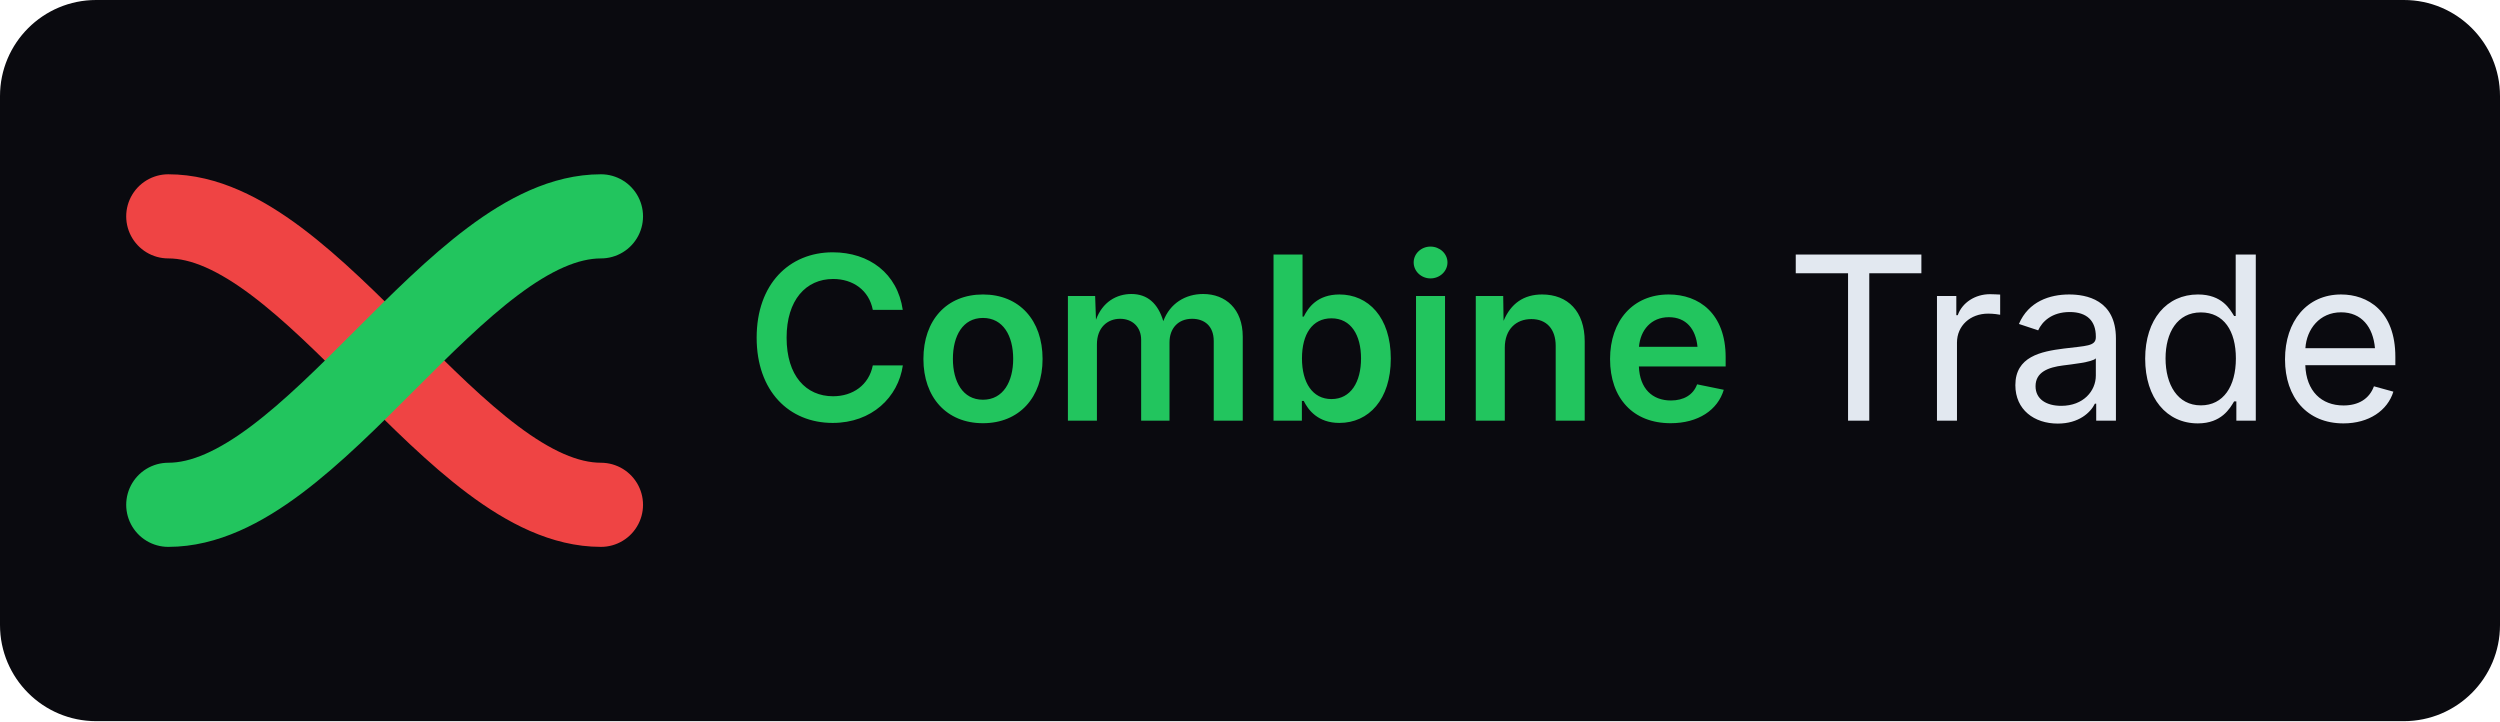
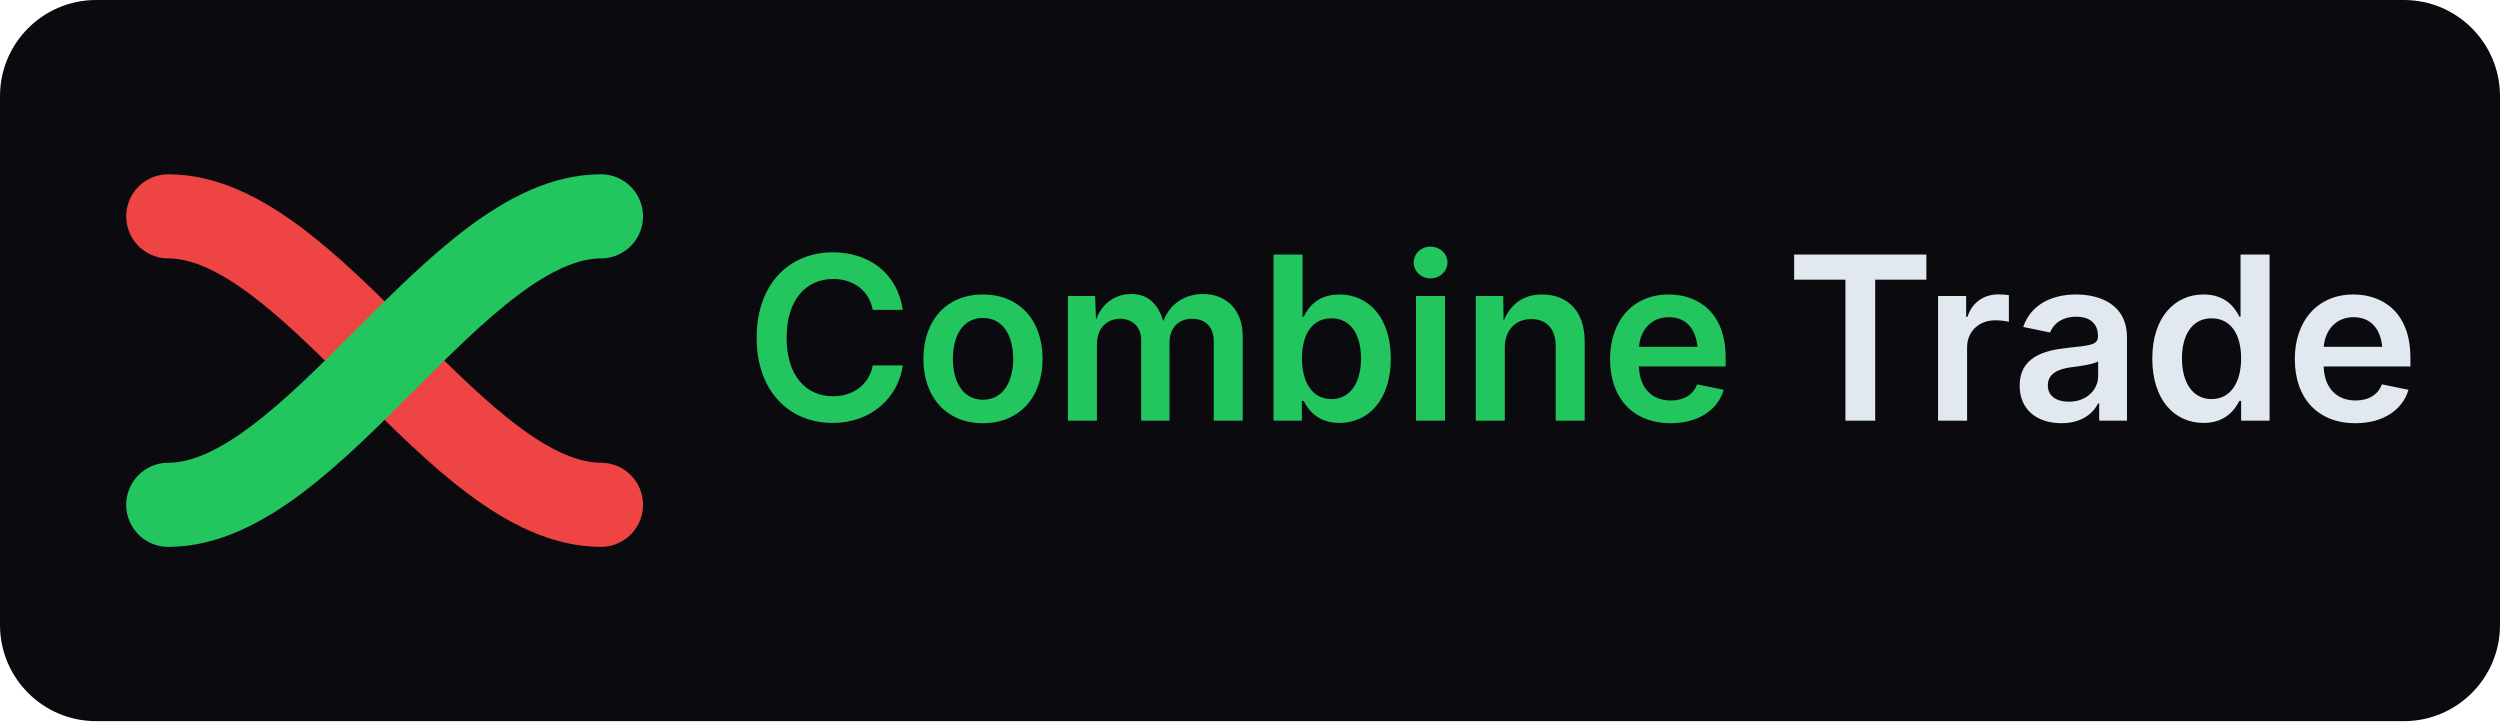
<svg xmlns="http://www.w3.org/2000/svg" viewBox="0 0 416 120">
  <rect width="416" height="120" rx="16" fill="#0A0A0F" />
  <g transform="translate(16, 12)">
    <path d="M 12,24 C 36,24 60,72 84,72" stroke="#EF4444" stroke-width="14" stroke-linecap="round" fill="none" />
    <path d="M 12,72 C 36,72 60,24 84,24" stroke="#22C55E" stroke-width="14" stroke-linecap="round" fill="none" />
  </g>
  <text x="124" y="70" font-family="Inter, Geist Sans, system-ui, -apple-system, sans-serif" font-size="38" font-weight="600" fill="#22C55E">Combine</text>
-   <text x="297" y="70" font-family="Inter, Geist Sans, system-ui, -apple-system, sans-serif" font-size="38" font-weight="400" fill="#E2E8F0">Trade</text>
+   <text x="297" y="70" font-family="Inter, Geist Sans, system-ui, -apple-system, sans-serif" font-size="38" font-weight="600" fill="#E2E8F0">Trade</text>
</svg>
